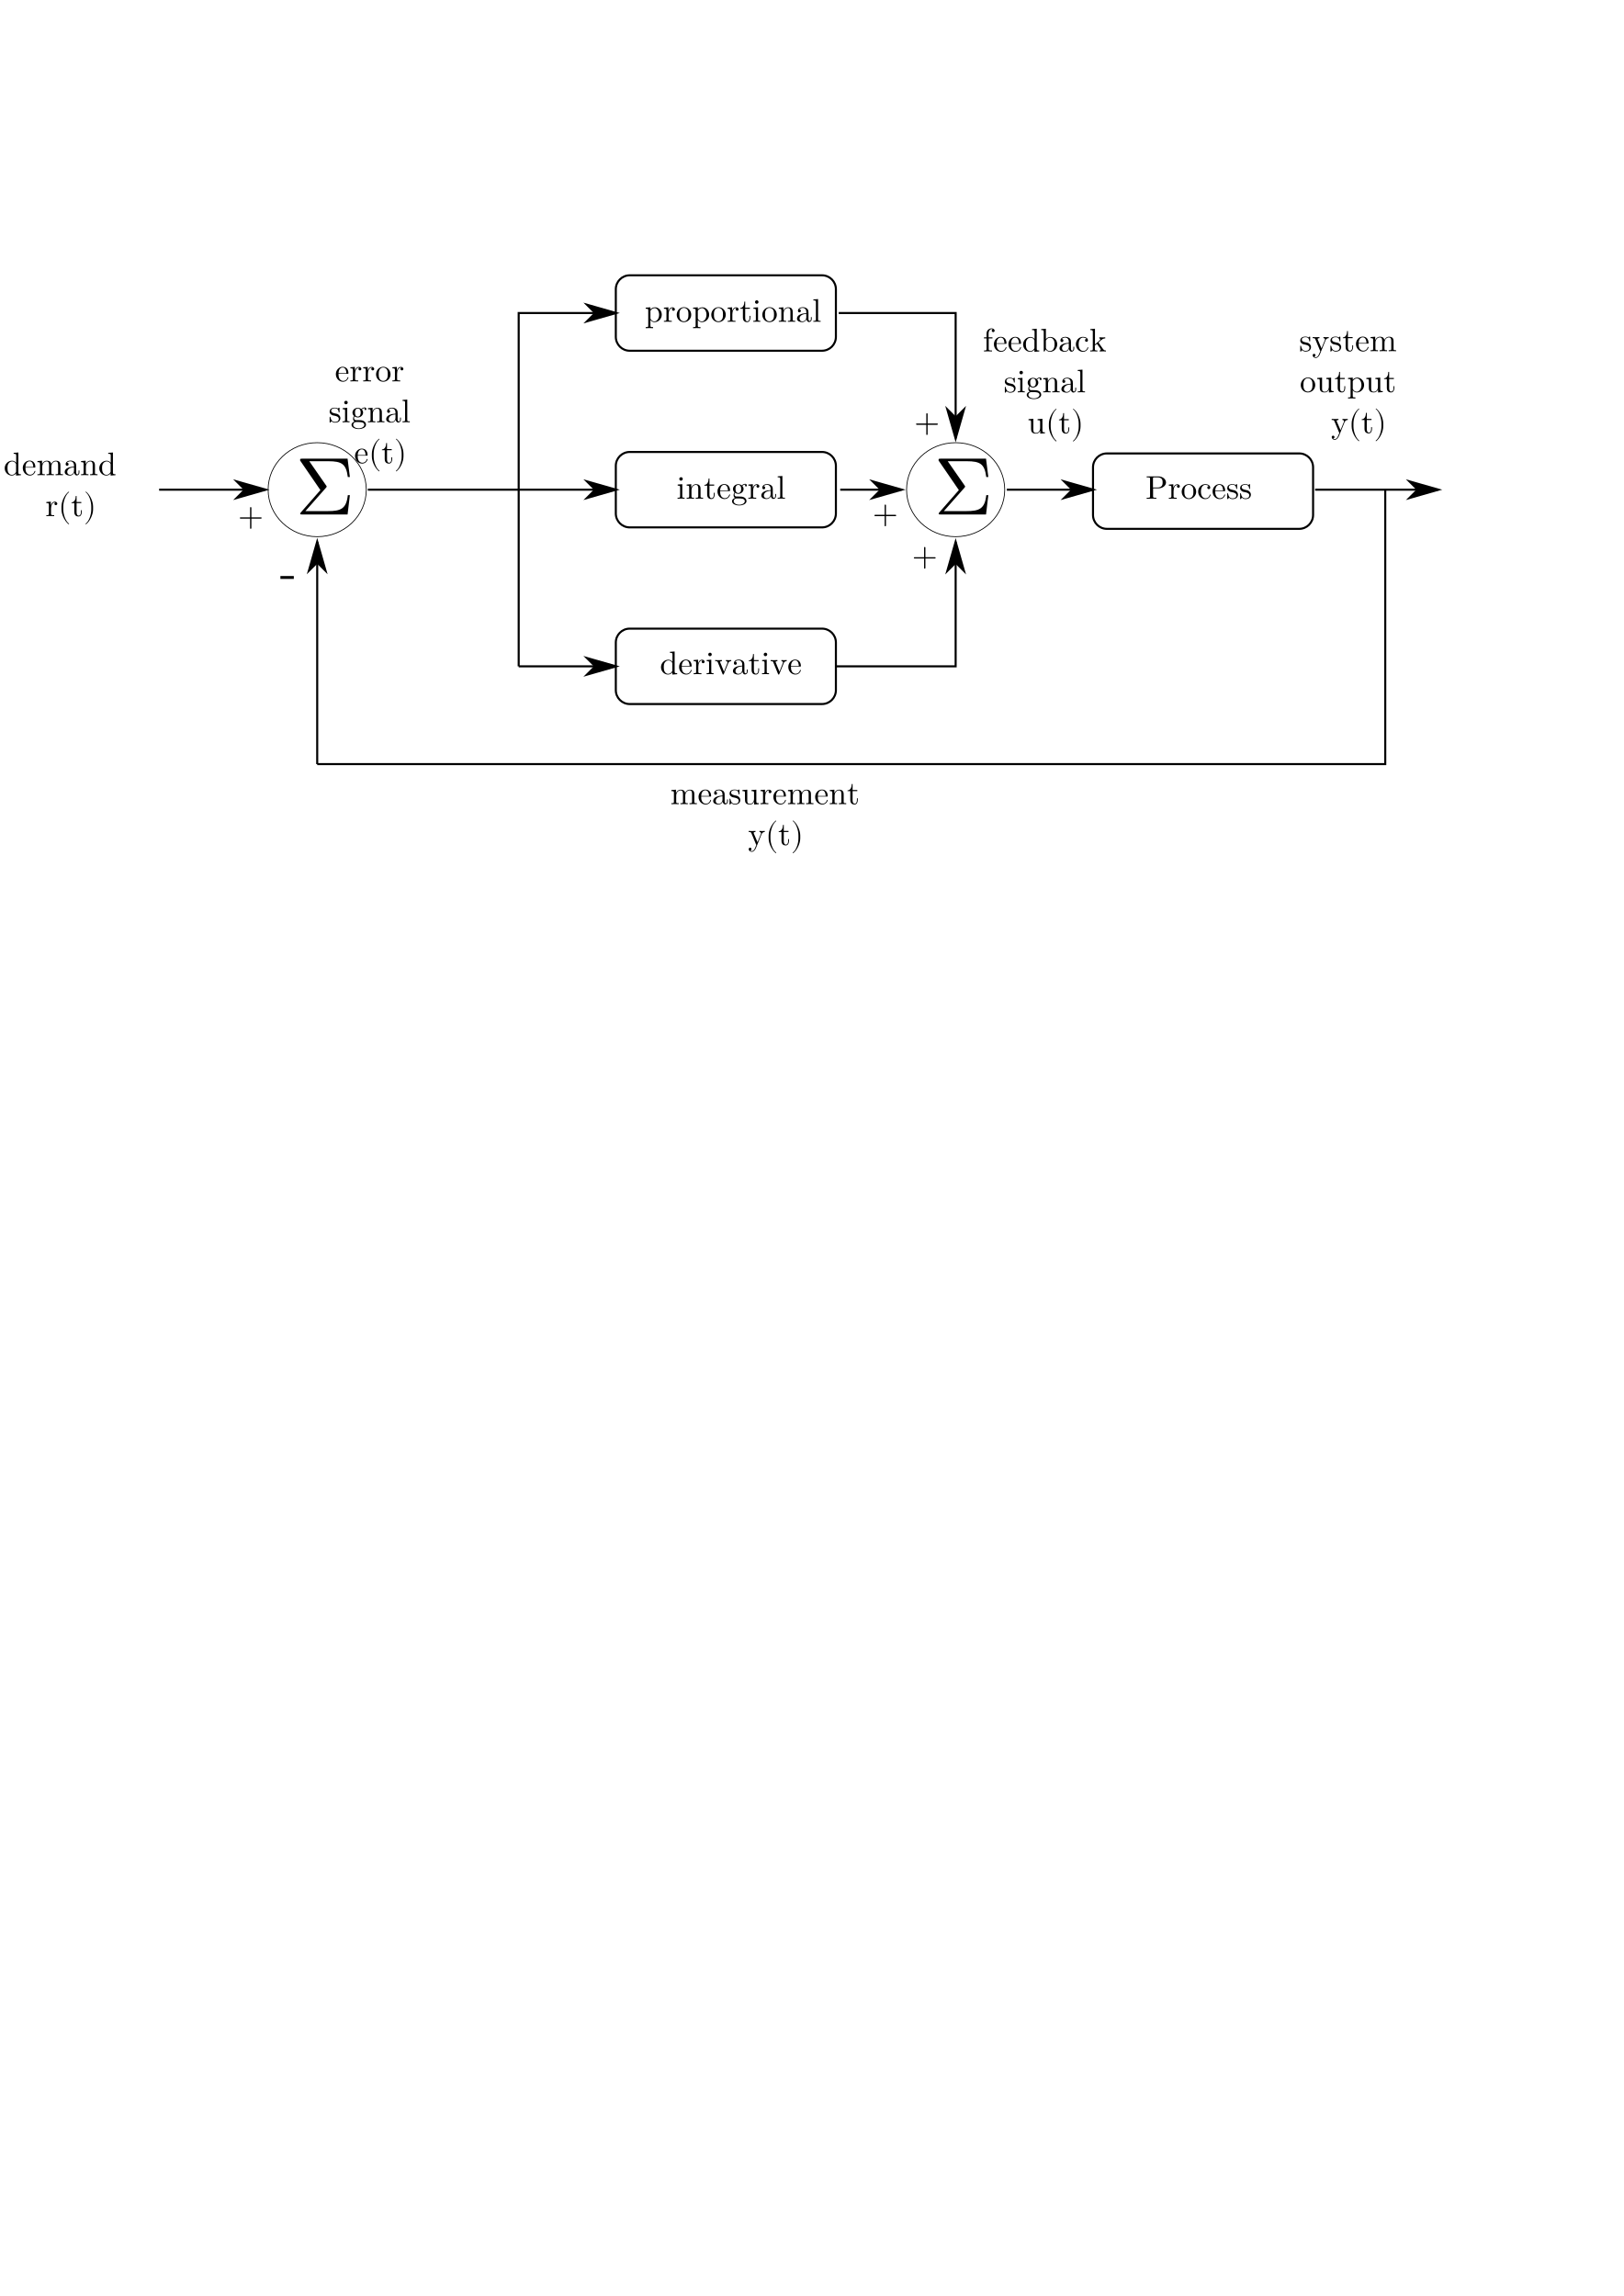
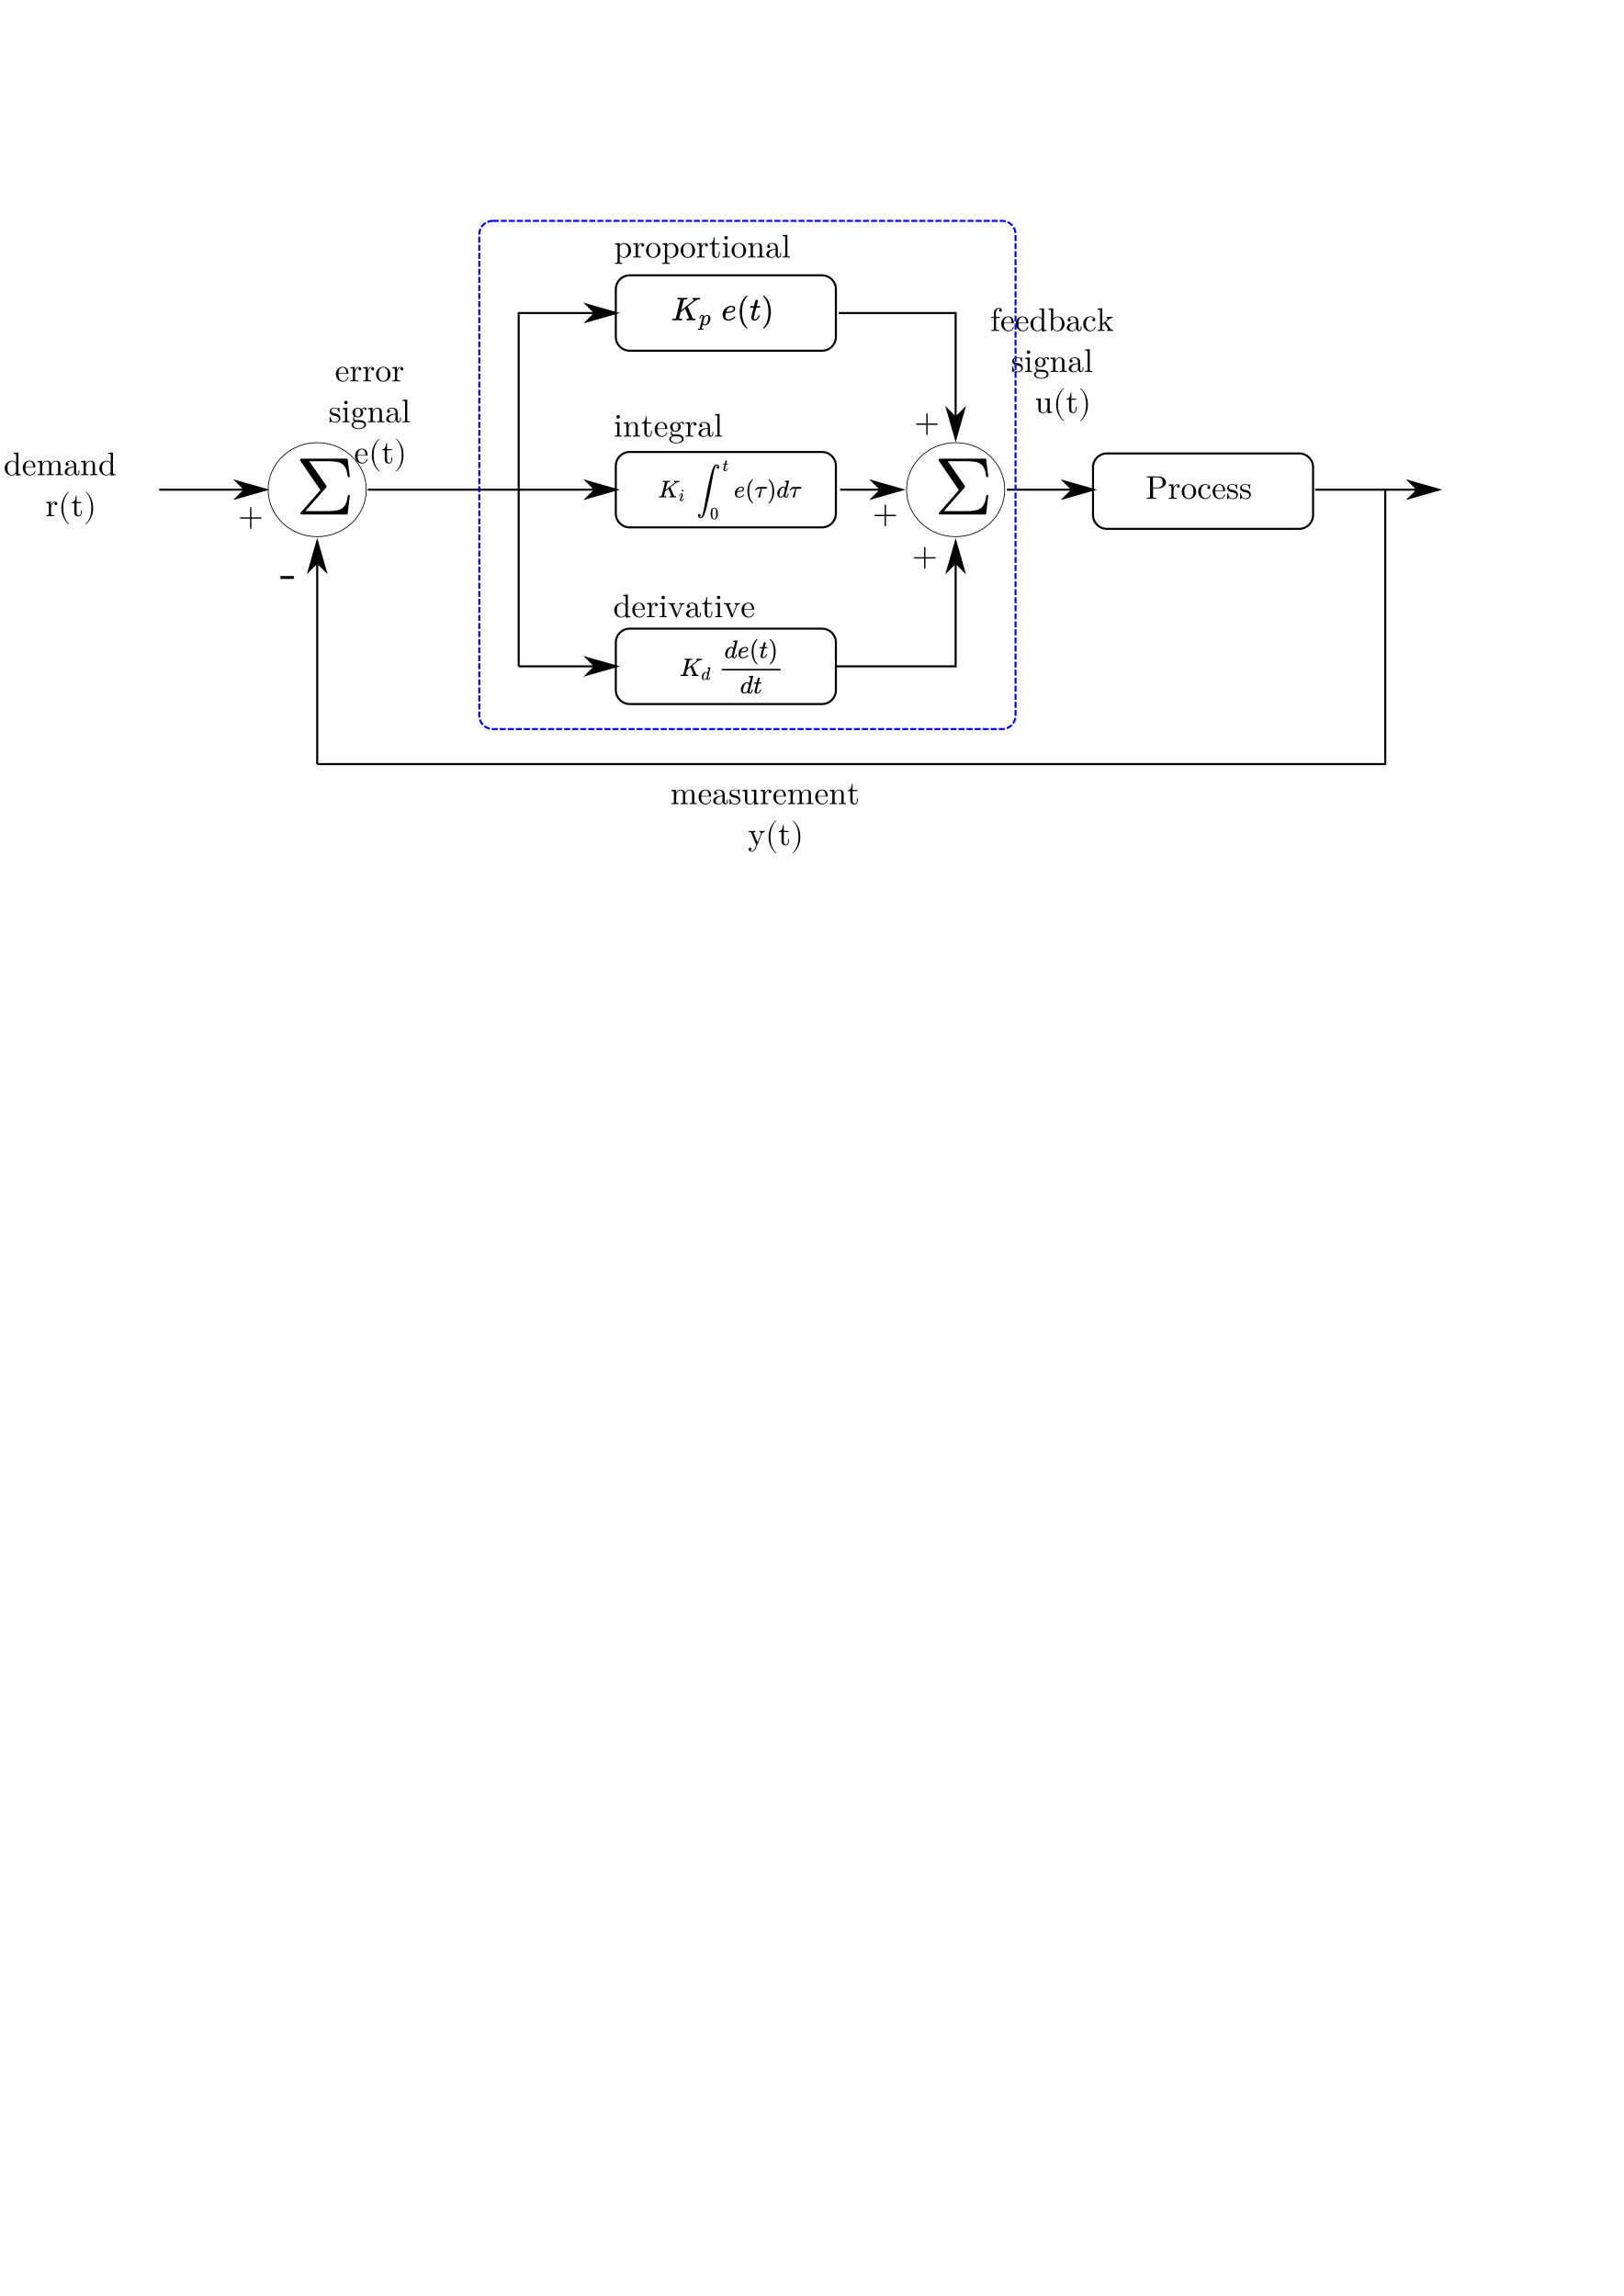
- <svg xmlns="http://www.w3.org/2000/svg" width="210mm" height="297mm" viewBox="0 0 210 297" version="1.1" id="svg2966">
+ <svg xmlns="http://www.w3.org/2000/svg" xmlns:xlink="http://www.w3.org/1999/xlink" width="210mm" height="297mm" viewBox="0 0 210 297" version="1.1" id="svg2966">
  <defs id="defs2960">
    <marker style="overflow:visible;" id="marker4317" refX="0.0" refY="0.0" orient="auto">
      <path transform="scale(0.8) rotate(180) translate(12.5,0)" style="fill-rule:evenodd;stroke:#000000;stroke-width:1pt;stroke-opacity:1;fill:#000000;fill-opacity:1" d="M 0.0,0.0 L 5.0,-5.0 L -12.5,0.0 L 5.0,5.0 L 0.0,0.0 z " id="path4315" />
    </marker>
    <marker style="overflow:visible;" id="marker4211" refX="0.0" refY="0.0" orient="auto">
      <path transform="scale(0.8) rotate(180) translate(12.5,0)" style="fill-rule:evenodd;stroke:#000000;stroke-width:1pt;stroke-opacity:1;fill:#000000;fill-opacity:1" d="M 0.0,0.0 L 5.0,-5.0 L -12.5,0.0 L 5.0,5.0 L 0.0,0.0 z " id="path4209" />
    </marker>
    <marker style="overflow:visible;" id="marker4145" refX="0.0" refY="0.0" orient="auto">
      <path transform="scale(0.8) rotate(180) translate(12.5,0)" style="fill-rule:evenodd;stroke:#000000;stroke-width:1pt;stroke-opacity:1;fill:#000000;fill-opacity:1" d="M 0.0,0.0 L 5.0,-5.0 L -12.5,0.0 L 5.0,5.0 L 0.0,0.0 z " id="path4143" />
    </marker>
    <marker style="overflow:visible;" id="marker4085" refX="0.0" refY="0.0" orient="auto">
      <path transform="scale(0.8) rotate(180) translate(12.5,0)" style="fill-rule:evenodd;stroke:#000000;stroke-width:1pt;stroke-opacity:1;fill:#000000;fill-opacity:1" d="M 0.0,0.0 L 5.0,-5.0 L -12.5,0.0 L 5.0,5.0 L 0.0,0.0 z " id="path4083" />
    </marker>
    <marker style="overflow:visible;" id="marker3975" refX="0.0" refY="0.0" orient="auto">
      <path transform="scale(0.8) rotate(180) translate(12.5,0)" style="fill-rule:evenodd;stroke:#000000;stroke-width:1pt;stroke-opacity:1;fill:#000000;fill-opacity:1" d="M 0.0,0.0 L 5.0,-5.0 L -12.5,0.0 L 5.0,5.0 L 0.0,0.0 z " id="path3973" />
    </marker>
    <marker style="overflow:visible;" id="marker3890" refX="0.0" refY="0.0" orient="auto">
      <path transform="scale(0.8) rotate(180) translate(12.5,0)" style="fill-rule:evenodd;stroke:#000000;stroke-width:1pt;stroke-opacity:1;fill:#000000;fill-opacity:1" d="M 0.0,0.0 L 5.0,-5.0 L -12.5,0.0 L 5.0,5.0 L 0.0,0.0 z " id="path3888" />
    </marker>
    <marker style="overflow:visible;" id="marker3848" refX="0.0" refY="0.0" orient="auto">
      <path transform="scale(0.8) rotate(180) translate(12.5,0)" style="fill-rule:evenodd;stroke:#000000;stroke-width:1pt;stroke-opacity:1;fill:#000000;fill-opacity:1" d="M 0.0,0.0 L 5.0,-5.0 L -12.5,0.0 L 5.0,5.0 L 0.0,0.0 z " id="path3846" />
    </marker>
    <marker style="overflow:visible;" id="marker3812" refX="0.0" refY="0.0" orient="auto">
      <path transform="scale(0.8) rotate(180) translate(12.5,0)" style="fill-rule:evenodd;stroke:#000000;stroke-width:1pt;stroke-opacity:1;fill:#000000;fill-opacity:1" d="M 0.0,0.0 L 5.0,-5.0 L -12.5,0.0 L 5.0,5.0 L 0.0,0.0 z " id="path3810" />
    </marker>
    <marker style="overflow:visible;" id="Arrow1Lend" refX="0.0" refY="0.0" orient="auto">
      <path transform="scale(0.8) rotate(180) translate(12.5,0)" style="fill-rule:evenodd;stroke:#000000;stroke-width:1pt;stroke-opacity:1;fill:#000000;fill-opacity:1" d="M 0.0,0.0 L 5.0,-5.0 L -12.5,0.0 L 5.0,5.0 L 0.0,0.0 z " id="path838" />
    </marker>
    <marker style="overflow:visible" id="Arrow1Lend-5" refX="0" refY="0" orient="auto">
      <path transform="matrix(-0.8,0,0,-0.8,-10,0)" style="fill:#000000;fill-opacity:1;fill-rule:evenodd;stroke:#000000;stroke-width:1pt;stroke-opacity:1" d="M 0,0 5,-5 -12.5,0 5,5 Z" id="path838-0" />
    </marker>
+     <path id="MJX-206-TEX-I-4B" d="M285 628Q285 635 228 637Q205 637 198 638T191 647Q191 649 193 661Q199 681 203 682Q205 683 214 683H219Q260 681 355 681Q389 681 418 681T463 682T483 682Q500 682 500 674Q500 669 497 660Q496 658 496 654T495 648T493 644T490 641T486 639T479 638T470 637T456 637Q416 636 405 634T387 623L306 305Q307 305 490 449T678 597Q692 611 692 620Q692 635 667 637Q651 637 651 648Q651 650 654 662T659 677Q662 682 676 682Q680 682 711 681T791 680Q814 680 839 681T869 682Q889 682 889 672Q889 650 881 642Q878 637 862 637Q787 632 726 586Q710 576 656 534T556 455L509 418L518 396Q527 374 546 329T581 244Q656 67 661 61Q663 59 666 57Q680 47 717 46H738Q744 38 744 37T741 19Q737 6 731 0H720Q680 3 625 3Q503 3 488 0H478Q472 6 472 9T474 27Q478 40 480 43T491 46H494Q544 46 544 71Q544 75 517 141T485 216L427 354L359 301L291 248L268 155Q245 63 245 58Q245 51 253 49T303 46H334Q340 37 340 35Q340 19 333 5Q328 0 317 0Q314 0 280 1T180 2Q118 2 85 2T49 1Q31 1 31 11Q31 13 34 25Q38 41 42 43T65 46Q92 46 125 49Q139 52 144 61Q147 65 216 339T285 628Z" />
+     <path id="MJX-206-TEX-I-69" d="M184 600Q184 624 203 642T247 661Q265 661 277 649T290 619Q290 596 270 577T226 557Q211 557 198 567T184 600ZM21 287Q21 295 30 318T54 369T98 420T158 442Q197 442 223 419T250 357Q250 340 236 301T196 196T154 83Q149 61 149 51Q149 26 166 26Q175 26 185 29T208 43T235 78T260 137Q263 149 265 151T282 153Q302 153 302 143Q302 135 293 112T268 61T223 11T161 -11Q129 -11 102 10T74 74Q74 91 79 106T122 220Q160 321 166 341T173 380Q173 404 156 404H154Q124 404 99 371T61 287Q60 286 59 284T58 281T56 279T53 278T49 278T41 278H27Q21 284 21 287Z" />
+     <path id="MJX-206-TEX-LO-222B" d="M114 -798Q132 -824 165 -824H167Q195 -824 223 -764T275 -600T320 -391T362 -164Q365 -143 367 -133Q439 292 523 655T645 1127Q651 1145 655 1157T672 1201T699 1257T733 1306T777 1346T828 1360Q884 1360 912 1325T944 1245Q944 1220 932 1205T909 1186T887 1183Q866 1183 849 1198T832 1239Q832 1287 885 1296L882 1300Q879 1303 874 1307T866 1313Q851 1323 833 1323Q819 1323 807 1311T775 1255T736 1139T689 936T633 628Q574 293 510 -5T410 -437T355 -629Q278 -862 165 -862Q125 -862 92 -831T55 -746Q55 -711 74 -698T112 -685Q133 -685 150 -700T167 -741Q167 -789 114 -798Z" />
+     <path id="MJX-206-TEX-I-74" d="M26 385Q19 392 19 395Q19 399 22 411T27 425Q29 430 36 430T87 431H140L159 511Q162 522 166 540T173 566T179 586T187 603T197 615T211 624T229 626Q247 625 254 615T261 596Q261 589 252 549T232 470L222 433Q222 431 272 431H323Q330 424 330 420Q330 398 317 385H210L174 240Q135 80 135 68Q135 26 162 26Q197 26 230 60T283 144Q285 150 288 151T303 153H307Q322 153 322 145Q322 142 319 133Q314 117 301 95T267 48T216 6T155 -11Q125 -11 98 4T59 56Q57 64 57 83V101L92 241Q127 382 128 383Q128 385 77 385H26Z" />
+     <path id="MJX-206-TEX-N-30" d="M96 585Q152 666 249 666Q297 666 345 640T423 548Q460 465 460 320Q460 165 417 83Q397 41 362 16T301 -15T250 -22Q224 -22 198 -16T137 16T82 83Q39 165 39 320Q39 494 96 585ZM321 597Q291 629 250 629Q208 629 178 597Q153 571 145 525T137 333Q137 175 145 125T181 46Q209 16 250 16Q290 16 318 46Q347 76 354 130T362 333Q362 478 354 524T321 597Z" />
+     <path id="MJX-206-TEX-I-65" d="M39 168Q39 225 58 272T107 350T174 402T244 433T307 442H310Q355 442 388 420T421 355Q421 265 310 237Q261 224 176 223Q139 223 138 221Q138 219 132 186T125 128Q125 81 146 54T209 26T302 45T394 111Q403 121 406 121Q410 121 419 112T429 98T420 82T390 55T344 24T281 -1T205 -11Q126 -11 83 42T39 168ZM373 353Q367 405 305 405Q272 405 244 391T199 357T170 316T154 280T149 261Q149 260 169 260Q282 260 327 284T373 353Z" />
+     <path id="MJX-206-TEX-N-28" d="M94 250Q94 319 104 381T127 488T164 576T202 643T244 695T277 729T302 750H315H319Q333 750 333 741Q333 738 316 720T275 667T226 581T184 443T167 250T184 58T225 -81T274 -167T316 -220T333 -241Q333 -250 318 -250H315H302L274 -226Q180 -141 137 -14T94 250Z" />
+     <path id="MJX-206-TEX-I-3C4" d="M39 284Q18 284 18 294Q18 301 45 338T99 398Q134 425 164 429Q170 431 332 431Q492 431 497 429Q517 424 517 402Q517 388 508 376T485 360Q479 358 389 358T299 356Q298 355 283 274T251 109T233 20Q228 5 215 -4T186 -13Q153 -13 153 20V30L203 192Q214 228 227 272T248 336L254 357Q254 358 208 358Q206 358 197 358T183 359Q105 359 61 295Q56 287 53 286T39 284Z" />
+     <path id="MJX-206-TEX-N-29" d="M60 749L64 750Q69 750 74 750H86L114 726Q208 641 251 514T294 250Q294 182 284 119T261 12T224 -76T186 -143T145 -194T113 -227T90 -246Q87 -249 86 -250H74Q66 -250 63 -250T58 -247T55 -238Q56 -237 66 -225Q221 -64 221 250T66 725Q56 737 55 738Q55 746 60 749Z" />
+     <path id="MJX-206-TEX-I-64" d="M366 683Q367 683 438 688T511 694Q523 694 523 686Q523 679 450 384T375 83T374 68Q374 26 402 26Q411 27 422 35Q443 55 463 131Q469 151 473 152Q475 153 483 153H487H491Q506 153 506 145Q506 140 503 129Q490 79 473 48T445 8T417 -8Q409 -10 393 -10Q359 -10 336 5T306 36L300 51Q299 52 296 50Q294 48 292 46Q233 -10 172 -10Q117 -10 75 30T33 157Q33 205 53 255T101 341Q148 398 195 420T280 442Q336 442 364 400Q369 394 369 396Q370 400 396 505T424 616Q424 629 417 632T378 637H357Q351 643 351 645T353 664Q358 683 366 683ZM352 326Q329 405 277 405Q242 405 210 374T160 293Q131 214 119 129Q119 126 119 118T118 106Q118 61 136 44T179 26Q233 26 290 98L298 109L352 326Z" />
+     <path id="MJX-213-TEX-I-4B" d="M285 628Q285 635 228 637Q205 637 198 638T191 647Q191 649 193 661Q199 681 203 682Q205 683 214 683H219Q260 681 355 681Q389 681 418 681T463 682T483 682Q500 682 500 674Q500 669 497 660Q496 658 496 654T495 648T493 644T490 641T486 639T479 638T470 637T456 637Q416 636 405 634T387 623L306 305Q307 305 490 449T678 597Q692 611 692 620Q692 635 667 637Q651 637 651 648Q651 650 654 662T659 677Q662 682 676 682Q680 682 711 681T791 680Q814 680 839 681T869 682Q889 682 889 672Q889 650 881 642Q878 637 862 637Q787 632 726 586Q710 576 656 534T556 455L509 418L518 396Q527 374 546 329T581 244Q656 67 661 61Q663 59 666 57Q680 47 717 46H738Q744 38 744 37T741 19Q737 6 731 0H720Q680 3 625 3Q503 3 488 0H478Q472 6 472 9T474 27Q478 40 480 43T491 46H494Q544 46 544 71Q544 75 517 141T485 216L427 354L359 301L291 248L268 155Q245 63 245 58Q245 51 253 49T303 46H334Q340 37 340 35Q340 19 333 5Q328 0 317 0Q314 0 280 1T180 2Q118 2 85 2T49 1Q31 1 31 11Q31 13 34 25Q38 41 42 43T65 46Q92 46 125 49Q139 52 144 61Q147 65 216 339T285 628Z" />
+     <path id="MJX-213-TEX-I-64" d="M366 683Q367 683 438 688T511 694Q523 694 523 686Q523 679 450 384T375 83T374 68Q374 26 402 26Q411 27 422 35Q443 55 463 131Q469 151 473 152Q475 153 483 153H487H491Q506 153 506 145Q506 140 503 129Q490 79 473 48T445 8T417 -8Q409 -10 393 -10Q359 -10 336 5T306 36L300 51Q299 52 296 50Q294 48 292 46Q233 -10 172 -10Q117 -10 75 30T33 157Q33 205 53 255T101 341Q148 398 195 420T280 442Q336 442 364 400Q369 394 369 396Q370 400 396 505T424 616Q424 629 417 632T378 637H357Q351 643 351 645T353 664Q358 683 366 683ZM352 326Q329 405 277 405Q242 405 210 374T160 293Q131 214 119 129Q119 126 119 118T118 106Q118 61 136 44T179 26Q233 26 290 98L298 109L352 326Z" />
+     <path id="MJX-213-TEX-I-65" d="M39 168Q39 225 58 272T107 350T174 402T244 433T307 442H310Q355 442 388 420T421 355Q421 265 310 237Q261 224 176 223Q139 223 138 221Q138 219 132 186T125 128Q125 81 146 54T209 26T302 45T394 111Q403 121 406 121Q410 121 419 112T429 98T420 82T390 55T344 24T281 -1T205 -11Q126 -11 83 42T39 168ZM373 353Q367 405 305 405Q272 405 244 391T199 357T170 316T154 280T149 261Q149 260 169 260Q282 260 327 284T373 353Z" />
+     <path id="MJX-213-TEX-N-28" d="M94 250Q94 319 104 381T127 488T164 576T202 643T244 695T277 729T302 750H315H319Q333 750 333 741Q333 738 316 720T275 667T226 581T184 443T167 250T184 58T225 -81T274 -167T316 -220T333 -241Q333 -250 318 -250H315H302L274 -226Q180 -141 137 -14T94 250Z" />
+     <path id="MJX-213-TEX-I-74" d="M26 385Q19 392 19 395Q19 399 22 411T27 425Q29 430 36 430T87 431H140L159 511Q162 522 166 540T173 566T179 586T187 603T197 615T211 624T229 626Q247 625 254 615T261 596Q261 589 252 549T232 470L222 433Q222 431 272 431H323Q330 424 330 420Q330 398 317 385H210L174 240Q135 80 135 68Q135 26 162 26Q197 26 230 60T283 144Q285 150 288 151T303 153H307Q322 153 322 145Q322 142 319 133Q314 117 301 95T267 48T216 6T155 -11Q125 -11 98 4T59 56Q57 64 57 83V101L92 241Q127 382 128 383Q128 385 77 385H26Z" />
+     <path id="MJX-213-TEX-N-29" d="M60 749L64 750Q69 750 74 750H86L114 726Q208 641 251 514T294 250Q294 182 284 119T261 12T224 -76T186 -143T145 -194T113 -227T90 -246Q87 -249 86 -250H74Q66 -250 63 -250T58 -247T55 -238Q56 -237 66 -225Q221 -64 221 250T66 725Q56 737 55 738Q55 746 60 749Z" />
+     <path id="MJX-197-TEX-I-4B" d="M285 628Q285 635 228 637Q205 637 198 638T191 647Q191 649 193 661Q199 681 203 682Q205 683 214 683H219Q260 681 355 681Q389 681 418 681T463 682T483 682Q500 682 500 674Q500 669 497 660Q496 658 496 654T495 648T493 644T490 641T486 639T479 638T470 637T456 637Q416 636 405 634T387 623L306 305Q307 305 490 449T678 597Q692 611 692 620Q692 635 667 637Q651 637 651 648Q651 650 654 662T659 677Q662 682 676 682Q680 682 711 681T791 680Q814 680 839 681T869 682Q889 682 889 672Q889 650 881 642Q878 637 862 637Q787 632 726 586Q710 576 656 534T556 455L509 418L518 396Q527 374 546 329T581 244Q656 67 661 61Q663 59 666 57Q680 47 717 46H738Q744 38 744 37T741 19Q737 6 731 0H720Q680 3 625 3Q503 3 488 0H478Q472 6 472 9T474 27Q478 40 480 43T491 46H494Q544 46 544 71Q544 75 517 141T485 216L427 354L359 301L291 248L268 155Q245 63 245 58Q245 51 253 49T303 46H334Q340 37 340 35Q340 19 333 5Q328 0 317 0Q314 0 280 1T180 2Q118 2 85 2T49 1Q31 1 31 11Q31 13 34 25Q38 41 42 43T65 46Q92 46 125 49Q139 52 144 61Q147 65 216 339T285 628Z" />
+     <path id="MJX-197-TEX-I-70" d="M23 287Q24 290 25 295T30 317T40 348T55 381T75 411T101 433T134 442Q209 442 230 378L240 387Q302 442 358 442Q423 442 460 395T497 281Q497 173 421 82T249 -10Q227 -10 210 -4Q199 1 187 11T168 28L161 36Q160 35 139 -51T118 -138Q118 -144 126 -145T163 -148H188Q194 -155 194 -157T191 -175Q188 -187 185 -190T172 -194Q170 -194 161 -194T127 -193T65 -192Q-5 -192 -24 -194H-32Q-39 -187 -39 -183Q-37 -156 -26 -148H-6Q28 -147 33 -136Q36 -130 94 103T155 350Q156 355 156 364Q156 405 131 405Q109 405 94 377T71 316T59 280Q57 278 43 278H29Q23 284 23 287ZM178 102Q200 26 252 26Q282 26 310 49T356 107Q374 141 392 215T411 325V331Q411 405 350 405Q339 405 328 402T306 393T286 380T269 365T254 350T243 336T235 326L232 322Q232 321 229 308T218 264T204 212Q178 106 178 102Z" />
+     <path id="MJX-197-TEX-I-65" d="M39 168Q39 225 58 272T107 350T174 402T244 433T307 442H310Q355 442 388 420T421 355Q421 265 310 237Q261 224 176 223Q139 223 138 221Q138 219 132 186T125 128Q125 81 146 54T209 26T302 45T394 111Q403 121 406 121Q410 121 419 112T429 98T420 82T390 55T344 24T281 -1T205 -11Q126 -11 83 42T39 168ZM373 353Q367 405 305 405Q272 405 244 391T199 357T170 316T154 280T149 261Q149 260 169 260Q282 260 327 284T373 353Z" />
+     <path id="MJX-197-TEX-N-28" d="M94 250Q94 319 104 381T127 488T164 576T202 643T244 695T277 729T302 750H315H319Q333 750 333 741Q333 738 316 720T275 667T226 581T184 443T167 250T184 58T225 -81T274 -167T316 -220T333 -241Q333 -250 318 -250H315H302L274 -226Q180 -141 137 -14T94 250Z" />
+     <path id="MJX-197-TEX-I-74" d="M26 385Q19 392 19 395Q19 399 22 411T27 425Q29 430 36 430T87 431H140L159 511Q162 522 166 540T173 566T179 586T187 603T197 615T211 624T229 626Q247 625 254 615T261 596Q261 589 252 549T232 470L222 433Q222 431 272 431H323Q330 424 330 420Q330 398 317 385H210L174 240Q135 80 135 68Q135 26 162 26Q197 26 230 60T283 144Q285 150 288 151T303 153H307Q322 153 322 145Q322 142 319 133Q314 117 301 95T267 48T216 6T155 -11Q125 -11 98 4T59 56Q57 64 57 83V101L92 241Q127 382 128 383Q128 385 77 385H26Z" />
+     <path id="MJX-197-TEX-N-29" d="M60 749L64 750Q69 750 74 750H86L114 726Q208 641 251 514T294 250Q294 182 284 119T261 12T224 -76T186 -143T145 -194T113 -227T90 -246Q87 -249 86 -250H74Q66 -250 63 -250T58 -247T55 -238Q56 -237 66 -225Q221 -64 221 250T66 725Q56 737 55 738Q55 746 60 749Z" />
  </defs>
  <g id="layer1">
    <text xml:space="preserve" style="font-size:4.233px;line-height:1.25;font-family:'Cambria Math';-inkscape-font-specification:'Cambria Math';stroke-width:0.265" x="12.679" y="61.472" id="text3531">
      <tspan id="tspan3529" x="12.679" y="61.472" style="font-size:4.233px;text-align:center;text-anchor:middle;stroke-width:0.265">demand</tspan>
      <tspan x="12.679" y="66.764" style="font-size:4.233px;text-align:center;text-anchor:middle;stroke-width:0.265" id="tspan3750">r(t)</tspan>
    </text>
-     <text xml:space="preserve" style="font-size:4.233px;line-height:1.25;font-family:'Cambria Math';-inkscape-font-specification:'Cambria Math';stroke-width:0.265" x="83.388" y="41.627" id="text3535">
-       <tspan id="tspan3533" x="83.388" y="41.627" style="font-size:4.233px;stroke-width:0.265">proportional</tspan>
-     </text>
-     <text xml:space="preserve" style="font-size:4.233px;line-height:1.25;font-family:'Cambria Math';-inkscape-font-specification:'Cambria Math';stroke-width:0.265" x="87.492" y="64.511" id="text3535-5">
-       <tspan id="tspan3533-5" x="87.492" y="64.511" style="font-size:4.233px;stroke-width:0.265">integral</tspan>
-     </text>
-     <text xml:space="preserve" style="font-size:4.233px;line-height:1.25;font-family:'Cambria Math';-inkscape-font-specification:'Cambria Math';stroke-width:0.265" x="85.346" y="87.211" id="text3535-5-5">
-       <tspan id="tspan3533-5-1" x="85.346" y="87.211" style="font-size:4.233px;stroke-width:0.265">derivative</tspan>
+     <text xml:space="preserve" style="font-size:4.233px;line-height:1.25;font-family:'Cambria Math';-inkscape-font-specification:'Cambria Math';stroke-width:0.265" x="79.419" y="33.312" id="text3535">
+       <tspan id="tspan3533" x="79.419" y="33.312" style="font-size:4.233px;stroke-width:0.265">proportional</tspan>
+     </text>
+     <text xml:space="preserve" style="font-size:4.233px;line-height:1.25;font-family:'Cambria Math';-inkscape-font-specification:'Cambria Math';stroke-width:0.265" x="79.366" y="56.479" id="text3535-5">
+       <tspan id="tspan3533-5" x="79.366" y="56.479" style="font-size:4.233px;stroke-width:0.265">integral</tspan>
+     </text>
+     <text xml:space="preserve" style="font-size:4.233px;line-height:1.25;font-family:'Cambria Math';-inkscape-font-specification:'Cambria Math';stroke-width:0.265" x="79.298" y="79.841" id="text3535-5-5">
+       <tspan id="tspan3533-5-1" x="79.298" y="79.841" style="font-size:4.233px;stroke-width:0.265">derivative</tspan>
    </text>
    <text xml:space="preserve" style="font-size:4.233px;line-height:1.25;font-family:'Cambria Math';-inkscape-font-specification:'Cambria Math';stroke-width:0.265" x="103.853" y="104.023" id="text3531-8">
      <tspan id="tspan3529-5" x="103.853" y="104.023" style="font-size:4.233px;text-align:center;text-anchor:middle;stroke-width:0.265">measurement</tspan>
      <tspan x="103.853" y="109.315" style="font-size:4.233px;text-align:center;text-anchor:middle;stroke-width:0.265" id="tspan4409">y(t)</tspan>
    </text>
-     <text xml:space="preserve" style="font-size:4.233px;line-height:1.25;font-family:'Cambria Math';-inkscape-font-specification:'Cambria Math';stroke-width:0.265" x="140.041" y="45.461" id="text3531-8-5">
-       <tspan id="tspan3529-5-0" x="140.041" y="45.461" style="font-size:4.233px;text-align:center;text-anchor:middle;stroke-width:0.265">feedback</tspan>
-       <tspan x="140.041" y="50.753" style="font-size:4.233px;text-align:center;text-anchor:middle;stroke-width:0.265" id="tspan3609">signal</tspan>
-       <tspan x="140.041" y="56.044" style="font-size:4.233px;text-align:center;text-anchor:middle;stroke-width:0.265" id="tspan3806">u(t)</tspan>
+     <text xml:space="preserve" style="font-size:4.233px;line-height:1.25;font-family:'Cambria Math';-inkscape-font-specification:'Cambria Math';stroke-width:0.265" x="140.986" y="42.815" id="text3531-8-5">
+       <tspan id="tspan3529-5-0" x="140.986" y="42.815" style="font-size:4.233px;text-align:center;text-anchor:middle;stroke-width:0.265">feedback</tspan>
+       <tspan x="140.986" y="48.107" style="font-size:4.233px;text-align:center;text-anchor:middle;stroke-width:0.265" id="tspan3609">signal</tspan>
+       <tspan x="140.986" y="53.399" style="font-size:4.233px;text-align:center;text-anchor:middle;stroke-width:0.265" id="tspan3806">u(t)</tspan>
    </text>
    <ellipse style="fill:none;stroke:#000000;stroke-width:0.1" id="path3617" cx="41.026" cy="63.343" rx="6.348" ry="6.08" />
    <path style="fill:none;stroke:#000000;stroke-width:0.265;stroke-linecap:butt;stroke-linejoin:miter;stroke-opacity:1;stroke-miterlimit:4;stroke-dasharray:none;marker-end:url(#Arrow1Lend)" d="M 20.58,63.343 H 34.344" id="path3619" />
    <path style="fill:none;stroke:#000000;stroke-width:0.265;stroke-linecap:butt;stroke-linejoin:miter;stroke-miterlimit:4;stroke-dasharray:none;stroke-opacity:1;marker-end:url(#Arrow1Lend-5)" d="m 41.026,98.841 0,-28.749" id="path3619-2" />
    <text xml:space="preserve" style="font-size:10.583px;line-height:1.25;font-family:'Cambria Math';-inkscape-font-specification:'Cambria Math';stroke-width:0.265" x="38.22" y="66.55" id="text3698">
      <tspan id="tspan3696" x="38.22" y="66.55" style="stroke-width:0.265">Σ</tspan>
    </text>
    <text xml:space="preserve" style="font-size:4.233px;line-height:1.25;font-family:'Cambria Math';-inkscape-font-specification:'Cambria Math';stroke-width:0.265" x="30.781" y="68.066" id="text3702">
      <tspan id="tspan3700" x="30.781" y="68.066" style="font-size:4.233px;stroke-width:0.265">+</tspan>
    </text>
    <text xml:space="preserve" style="font-size:6.593px;line-height:1.25;font-family:'Cambria Math';-inkscape-font-specification:'Cambria Math';stroke-width:0.412" x="36.186" y="76.121" id="text3702-5">
      <tspan id="tspan3700-0" x="36.186" y="76.121" style="font-size:6.593px;stroke-width:0.412">-</tspan>
    </text>
    <path style="fill:none;stroke:#000000;stroke-width:0.265px;stroke-linecap:butt;stroke-linejoin:miter;stroke-opacity:1" d="m 47.574,63.343 19.511,0" id="path3724" />
    <rect style="fill:none;stroke:#000000;stroke-width:0.265;stroke-miterlimit:4;stroke-dasharray:none" id="rect3726" width="28.464" height="9.755" x="79.646" y="35.614" ry="1.795" />
    <text xml:space="preserve" style="font-size:4.233px;line-height:1.25;font-family:'Cambria Math';-inkscape-font-specification:'Cambria Math';stroke-width:0.265" x="52.716" y="49.335" id="text3531-8-4">
      <tspan id="tspan3529-5-7" x="52.716" y="49.335" style="font-size:4.233px;text-align:center;text-anchor:middle;stroke-width:0.265">error</tspan>
      <tspan x="52.716" y="54.627" style="font-size:4.233px;text-align:center;text-anchor:middle;stroke-width:0.265" id="tspan3746">signal</tspan>
      <tspan x="52.716" y="59.919" style="font-size:4.233px;text-align:center;text-anchor:middle;stroke-width:0.265" id="tspan3748">e(t)</tspan>
    </text>
    <rect style="fill:none;stroke:#000000;stroke-width:0.265;stroke-miterlimit:4;stroke-dasharray:none" id="rect3726-5" width="28.464" height="9.755" x="79.646" y="58.465" ry="1.795" />
    <rect style="fill:none;stroke:#000000;stroke-width:0.265;stroke-miterlimit:4;stroke-dasharray:none" id="rect3726-5-6" width="28.464" height="9.755" x="79.646" y="81.317" ry="1.795" />
    <path style="fill:none;stroke:#000000;stroke-width:0.265px;stroke-linecap:butt;stroke-linejoin:miter;stroke-opacity:1;marker-end:url(#marker3812)" d="M 67.085,86.194 V 40.491 l 12.562,1e-6" id="path3808" />
    <path style="fill:none;stroke:#000000;stroke-width:0.265px;stroke-linecap:butt;stroke-linejoin:miter;stroke-opacity:1;marker-end:url(#marker3848)" d="M 67.085,63.343 H 79.646" id="path3844" />
    <path style="fill:none;stroke:#000000;stroke-width:0.265px;stroke-linecap:butt;stroke-linejoin:miter;stroke-opacity:1;marker-end:url(#marker3890)" d="M 67.085,86.194 H 79.646" id="path3886" />
    <rect style="fill:none;stroke:#000000;stroke-width:0.265;stroke-miterlimit:4;stroke-dasharray:none" id="rect3726-5-1" width="28.464" height="9.755" x="141.363" y="58.654" ry="1.795" />
    <text xml:space="preserve" style="font-size:4.233px;line-height:1.25;font-family:'Cambria Math';-inkscape-font-specification:'Cambria Math';stroke-width:0.265" x="148.163" y="64.517" id="text3535-5-0">
      <tspan id="tspan3533-5-4" x="148.163" y="64.517" style="font-size:4.233px;stroke-width:0.265">Process</tspan>
    </text>
    <path style="fill:none;stroke:#000000;stroke-width:0.265px;stroke-linecap:butt;stroke-linejoin:miter;stroke-opacity:1;marker-end:url(#marker3975)" d="m 170.089,63.343 15.93,0" id="path3971" />
-     <text xml:space="preserve" style="font-size:4.233px;line-height:1.25;font-family:'Cambria Math';-inkscape-font-specification:'Cambria Math';stroke-width:0.265" x="179.258" y="45.429" id="text3531-8-5-3">
-       <tspan x="179.258" y="45.429" style="font-size:4.233px;text-align:center;text-anchor:middle;stroke-width:0.265" id="tspan3806-8">system</tspan>
-       <tspan x="179.258" y="50.721" style="font-size:4.233px;text-align:center;text-anchor:middle;stroke-width:0.265" id="tspan4054">output</tspan>
-       <tspan x="179.258" y="56.013" style="font-size:4.233px;text-align:center;text-anchor:middle;stroke-width:0.265" id="tspan4056">y(t)</tspan>
-     </text>
    <ellipse style="fill:none;stroke:#000000;stroke-width:0.1" id="path3617-7" cx="123.598" cy="63.343" rx="6.348" ry="6.08" />
    <text xml:space="preserve" style="font-size:10.583px;line-height:1.25;font-family:'Cambria Math';-inkscape-font-specification:'Cambria Math';stroke-width:0.265" x="120.792" y="66.55" id="text3698-7">
      <tspan id="tspan3696-1" x="120.792" y="66.55" style="stroke-width:0.265">Σ</tspan>
    </text>
    <path style="fill:none;stroke:#000000;stroke-width:0.265px;stroke-linecap:butt;stroke-linejoin:miter;stroke-opacity:1;marker-end:url(#marker4085)" d="m 108.479,40.491 h 15.119 v 16.205" id="path4081" />
    <path style="fill:none;stroke:#000000;stroke-width:0.265px;stroke-linecap:butt;stroke-linejoin:miter;stroke-opacity:1;marker-end:url(#marker4145)" d="m 108.101,86.194 h 15.497 V 70.115" id="path4141" />
    <path style="fill:none;stroke:#000000;stroke-width:0.265px;stroke-linecap:butt;stroke-linejoin:miter;stroke-opacity:1;marker-end:url(#marker4211)" d="m 108.668,63.343 h 7.938" id="path4207" />
    <text xml:space="preserve" style="font-size:4.233px;line-height:1.25;font-family:'Cambria Math';-inkscape-font-specification:'Cambria Math';stroke-width:0.265" x="118.237" y="55.922" id="text3702-4">
      <tspan id="tspan3700-2" x="118.237" y="55.922" style="font-size:4.233px;stroke-width:0.265">+</tspan>
    </text>
    <text xml:space="preserve" style="font-size:4.233px;line-height:1.25;font-family:'Cambria Math';-inkscape-font-specification:'Cambria Math';stroke-width:0.265" x="112.851" y="67.734" id="text3702-7">
      <tspan id="tspan3700-5" x="112.851" y="67.734" style="font-size:4.233px;stroke-width:0.265">+</tspan>
    </text>
    <text xml:space="preserve" style="font-size:4.233px;line-height:1.25;font-family:'Cambria Math';-inkscape-font-specification:'Cambria Math';stroke-width:0.265" x="117.954" y="73.215" id="text3702-71">
      <tspan id="tspan3700-3" x="117.954" y="73.215" style="font-size:4.233px;stroke-width:0.265">+</tspan>
    </text>
    <path style="fill:none;stroke:#000000;stroke-width:0.265px;stroke-linecap:butt;stroke-linejoin:miter;stroke-opacity:1;marker-end:url(#marker4317)" d="m 130.213,63.343 h 11.15" id="path4313" />
    <path style="fill:none;stroke:#000000;stroke-width:0.265px;stroke-linecap:butt;stroke-linejoin:miter;stroke-opacity:1" d="M 179.161,63.343 V 98.841 H 41.026" id="path4407" />
+     <rect style="fill:none;stroke:#0000ff;stroke-width:0.26;stroke-miterlimit:4;stroke-dasharray:0.781, 0.26;stroke-dashoffset:0" id="rect4411" width="69.359" height="65.731" x="61.988" y="28.574" ry="1.735" />
+     <g data-mml-node="math" id="g4824" style="fill:#000000;stroke:#000000;stroke-width:0" transform="matrix(0.00312992,0,0,-0.00312992,85.11519,64.33853)">
+       <g data-mml-node="msub" id="g4776">
+         <g data-mml-node="mi" id="g4768">
+           <use xlink:href="#MJX-206-TEX-I-4B" id="use4766" x="0" y="0" width="100%" height="100%" />
+         </g>
+         <g data-mml-node="TeXAtom" transform="matrix(0.707,0,0,0.707,849,-150)" id="g4774">
+           <g data-mml-node="mi" id="g4772">
+             <use xlink:href="#MJX-206-TEX-I-69" id="use4770" x="0" y="0" width="100%" height="100%" />
+           </g>
+         </g>
+       </g>
+       <g data-mml-node="mstyle" transform="translate(1143)" id="g4780">
+         <g data-mml-node="mspace" id="g4778" />
+       </g>
+       <g data-mml-node="msubsup" transform="translate(1587.4)" id="g4798">
+         <g data-mml-node="mo" id="g4784">
+           <use xlink:href="#MJX-206-TEX-LO-222B" id="use4782" x="0" y="0" width="100%" height="100%" />
+         </g>
+         <g data-mml-node="TeXAtom" transform="matrix(0.707,0,0,0.707,1071.6,1088.1)" id="g4790">
+           <g data-mml-node="mi" id="g4788">
+             <use xlink:href="#MJX-206-TEX-I-74" id="use4786" x="0" y="0" width="100%" height="100%" />
+           </g>
+         </g>
+         <g data-mml-node="TeXAtom" transform="matrix(0.707,0,0,0.707,556,-896.4)" id="g4796">
+           <g data-mml-node="mn" id="g4794">
+             <use xlink:href="#MJX-206-TEX-N-30" id="use4792" x="0" y="0" width="100%" height="100%" />
+           </g>
+         </g>
+       </g>
+       <g data-mml-node="mi" transform="translate(3130.9)" id="g4802">
+         <use xlink:href="#MJX-206-TEX-I-65" id="use4800" x="0" y="0" width="100%" height="100%" />
+       </g>
+       <g data-mml-node="mo" transform="translate(3596.9)" id="g4806">
+         <use xlink:href="#MJX-206-TEX-N-28" id="use4804" x="0" y="0" width="100%" height="100%" />
+       </g>
+       <g data-mml-node="mi" transform="translate(3985.9)" id="g4810">
+         <use xlink:href="#MJX-206-TEX-I-3C4" id="use4808" x="0" y="0" width="100%" height="100%" />
+       </g>
+       <g data-mml-node="mo" transform="translate(4502.9)" id="g4814">
+         <use xlink:href="#MJX-206-TEX-N-29" id="use4812" x="0" y="0" width="100%" height="100%" />
+       </g>
+       <g data-mml-node="mi" transform="translate(4891.9)" id="g4818">
+         <use xlink:href="#MJX-206-TEX-I-64" id="use4816" x="0" y="0" width="100%" height="100%" />
+       </g>
+       <g data-mml-node="mi" transform="translate(5411.9)" id="g4822">
+         <use xlink:href="#MJX-206-TEX-I-3C4" id="use4820" x="0" y="0" width="100%" height="100%" />
+       </g>
+     </g>
+     <g data-mml-node="math" id="g4964" style="fill:#000000;stroke:#000000;stroke-width:0" transform="matrix(0.0032726,0,0,-0.0032726,87.90201,87.44352)">
+       <g data-mml-node="msub" id="g4922">
+         <g data-mml-node="mi" id="g4914">
+           <use xlink:href="#MJX-213-TEX-I-4B" id="use4912" x="0" y="0" width="100%" height="100%" />
+         </g>
+         <g data-mml-node="TeXAtom" transform="matrix(0.707,0,0,0.707,849,-150)" id="g4920">
+           <g data-mml-node="mi" id="g4918">
+             <use xlink:href="#MJX-213-TEX-I-64" id="use4916" x="0" y="0" width="100%" height="100%" />
+           </g>
+         </g>
+       </g>
+       <g data-mml-node="mstyle" transform="translate(1266.7)" id="g4926">
+         <g data-mml-node="mspace" id="g4924" />
+       </g>
+       <g data-mml-node="mfrac" transform="translate(1544.5)" id="g4962">
+         <g data-mml-node="mrow" transform="translate(220,710)" id="g4948">
+           <g data-mml-node="mi" id="g4930">
+             <use xlink:href="#MJX-213-TEX-I-64" id="use4928" x="0" y="0" width="100%" height="100%" />
+           </g>
+           <g data-mml-node="mi" transform="translate(520)" id="g4934">
+             <use xlink:href="#MJX-213-TEX-I-65" id="use4932" x="0" y="0" width="100%" height="100%" />
+           </g>
+           <g data-mml-node="mo" transform="translate(986)" id="g4938">
+             <use xlink:href="#MJX-213-TEX-N-28" id="use4936" x="0" y="0" width="100%" height="100%" />
+           </g>
+           <g data-mml-node="mi" transform="translate(1375)" id="g4942">
+             <use xlink:href="#MJX-213-TEX-I-74" id="use4940" x="0" y="0" width="100%" height="100%" />
+           </g>
+           <g data-mml-node="mo" transform="translate(1736)" id="g4946">
+             <use xlink:href="#MJX-213-TEX-N-29" id="use4944" x="0" y="0" width="100%" height="100%" />
+           </g>
+         </g>
+         <g data-mml-node="mrow" transform="translate(842,-686)" id="g4958">
+           <g data-mml-node="mi" id="g4952">
+             <use xlink:href="#MJX-213-TEX-I-64" id="use4950" x="0" y="0" width="100%" height="100%" />
+           </g>
+           <g data-mml-node="mi" transform="translate(520)" id="g4956">
+             <use xlink:href="#MJX-213-TEX-I-74" id="use4954" x="0" y="0" width="100%" height="100%" />
+           </g>
+         </g>
+         <rect width="2325" height="60" x="120" y="220" id="rect4960" />
+       </g>
+     </g>
+     <g data-mml-node="math" id="g5074" style="fill:#000000;stroke:#000000;stroke-width:0" transform="matrix(0.00424113,0,0,-0.00424113,86.79361,41.42862)">
+       <g data-mml-node="msub" id="g5052">
+         <g data-mml-node="mi" id="g5044">
+           <use xlink:href="#MJX-197-TEX-I-4B" id="use5042" x="0" y="0" width="100%" height="100%" />
+         </g>
+         <g data-mml-node="TeXAtom" transform="matrix(0.707,0,0,0.707,849,-150)" id="g5050">
+           <g data-mml-node="mi" id="g5048">
+             <use xlink:href="#MJX-197-TEX-I-70" id="use5046" x="0" y="0" width="100%" height="100%" />
+           </g>
+         </g>
+       </g>
+       <g data-mml-node="mstyle" transform="translate(1254.7)" id="g5056">
+         <g data-mml-node="mspace" id="g5054" />
+       </g>
+       <g data-mml-node="mi" transform="translate(1532.5)" id="g5060">
+         <use xlink:href="#MJX-197-TEX-I-65" id="use5058" x="0" y="0" width="100%" height="100%" />
+       </g>
+       <g data-mml-node="mo" transform="translate(1998.5)" id="g5064">
+         <use xlink:href="#MJX-197-TEX-N-28" id="use5062" x="0" y="0" width="100%" height="100%" />
+       </g>
+       <g data-mml-node="mi" transform="translate(2387.5)" id="g5068">
+         <use xlink:href="#MJX-197-TEX-I-74" id="use5066" x="0" y="0" width="100%" height="100%" />
+       </g>
+       <g data-mml-node="mo" transform="translate(2748.5)" id="g5072">
+         <use xlink:href="#MJX-197-TEX-N-29" id="use5070" x="0" y="0" width="100%" height="100%" />
+       </g>
+     </g>
  </g>
</svg>
